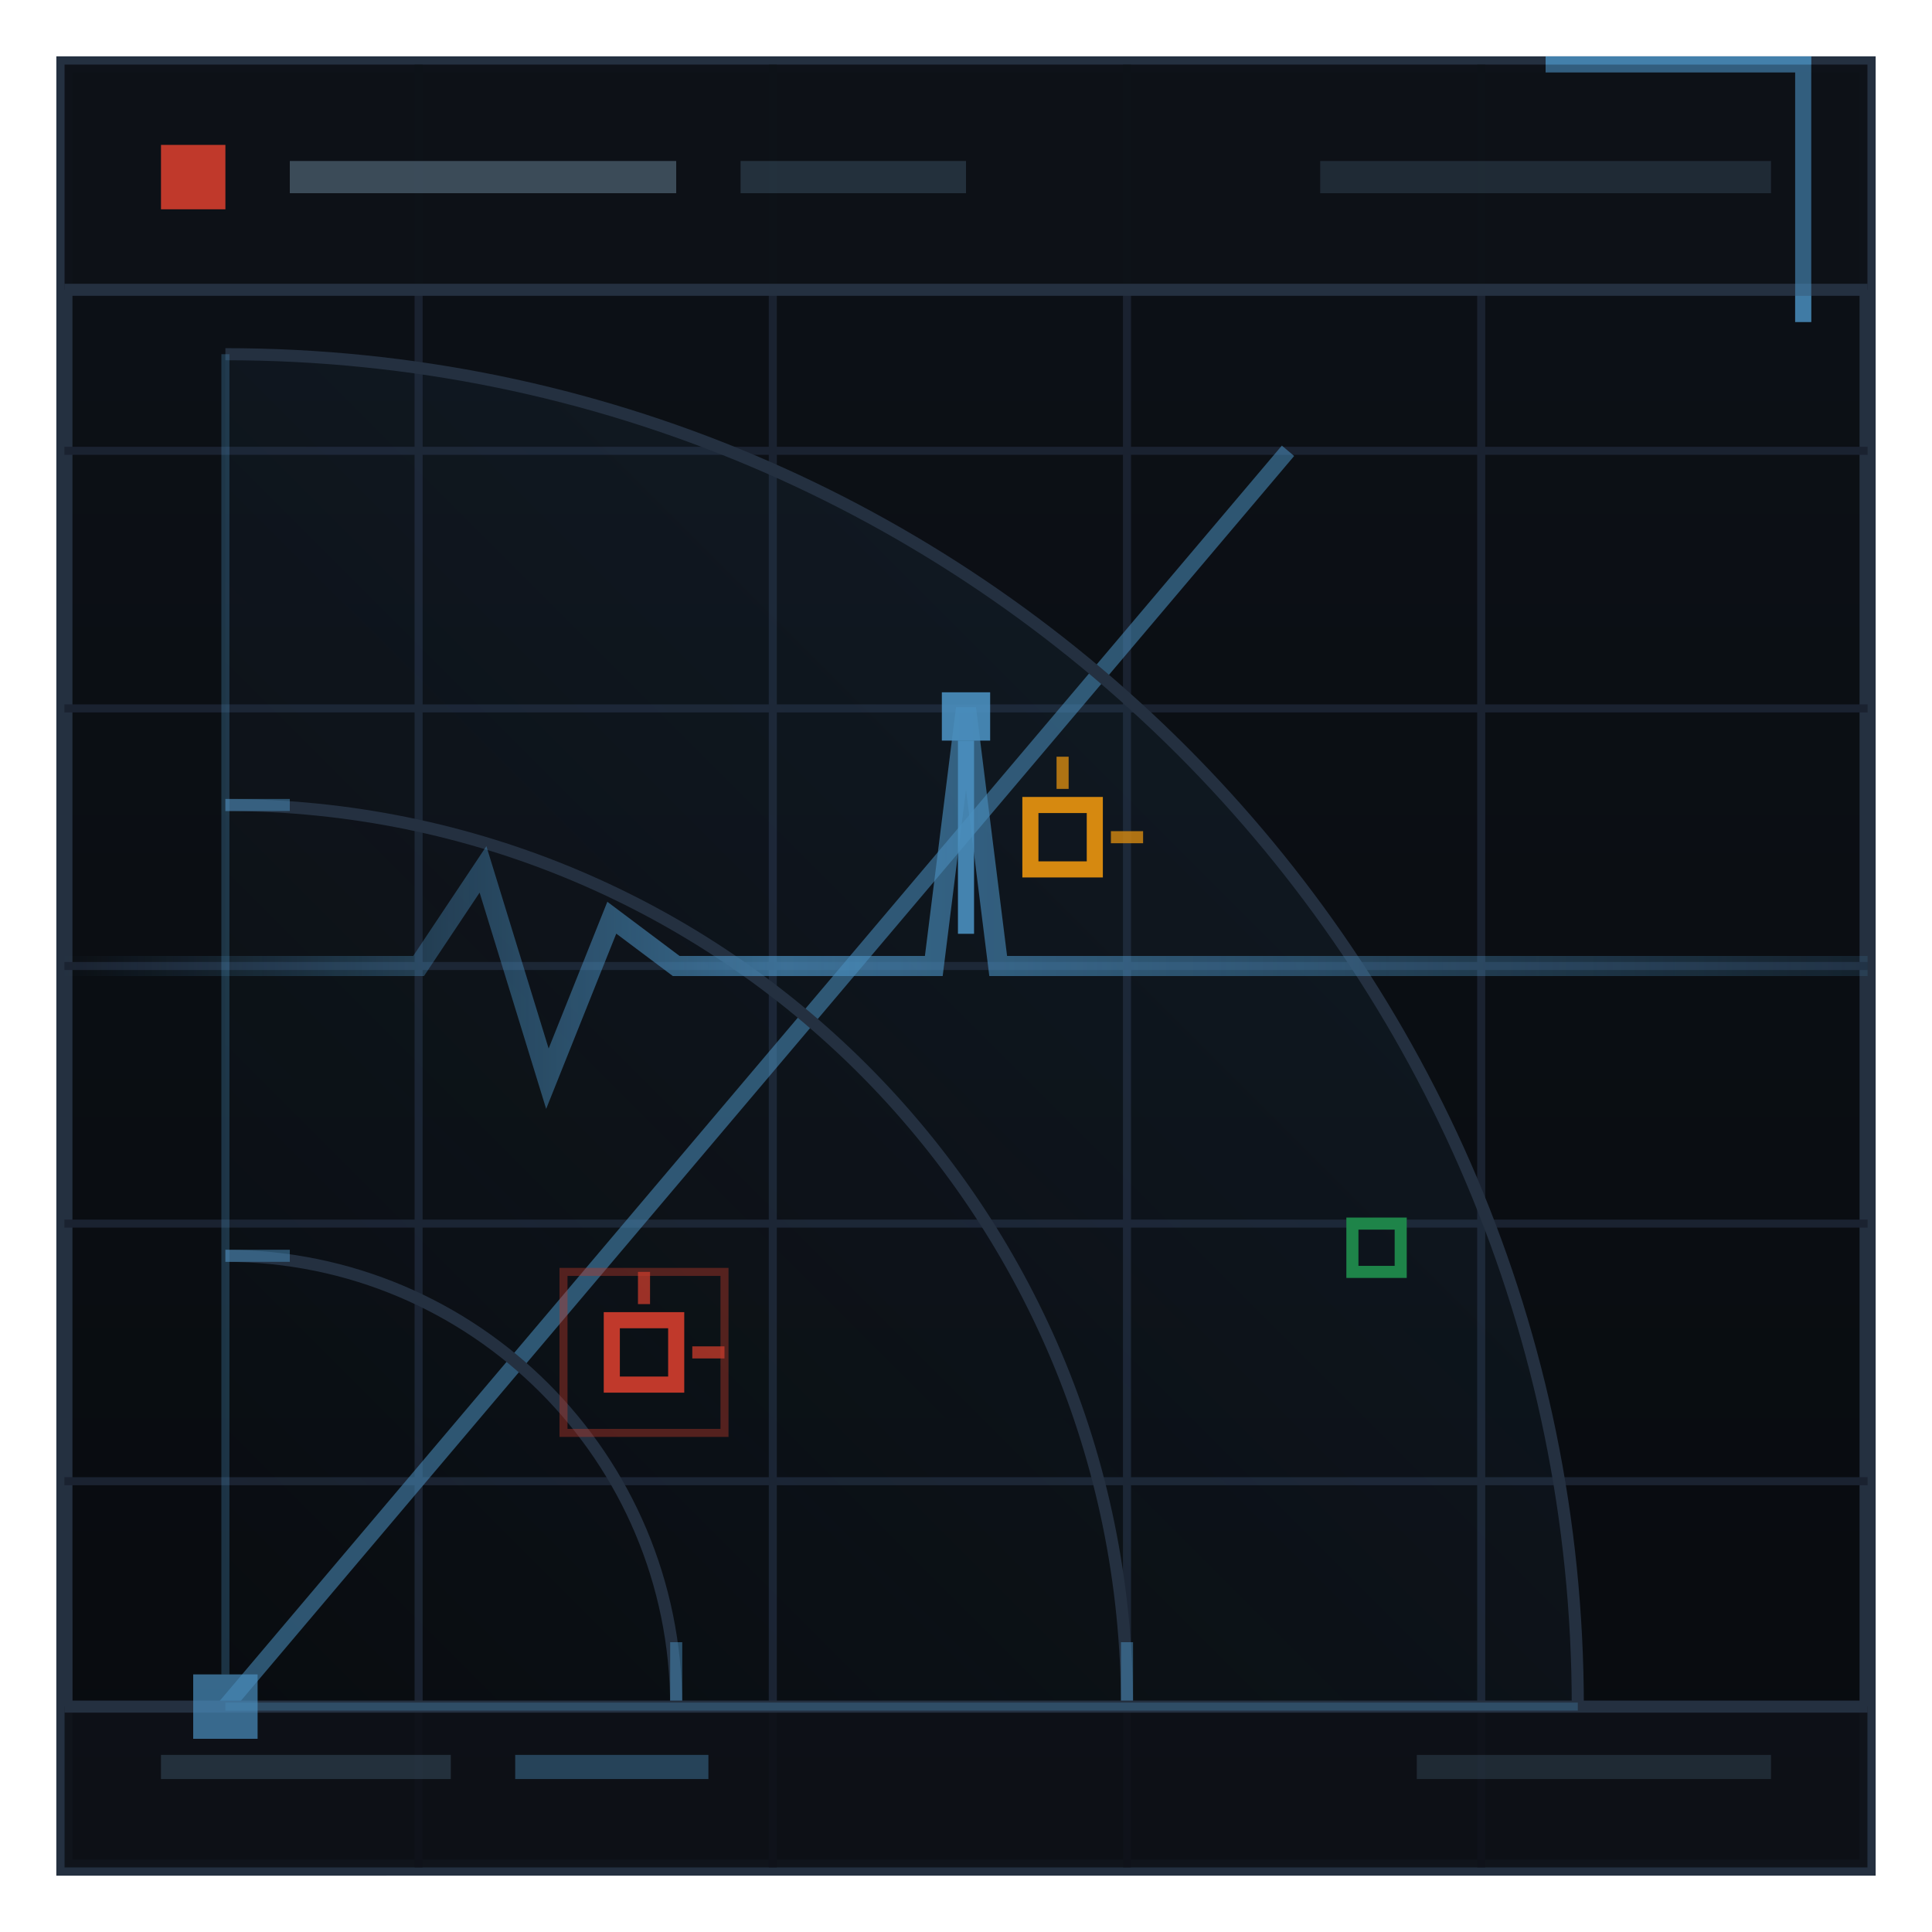
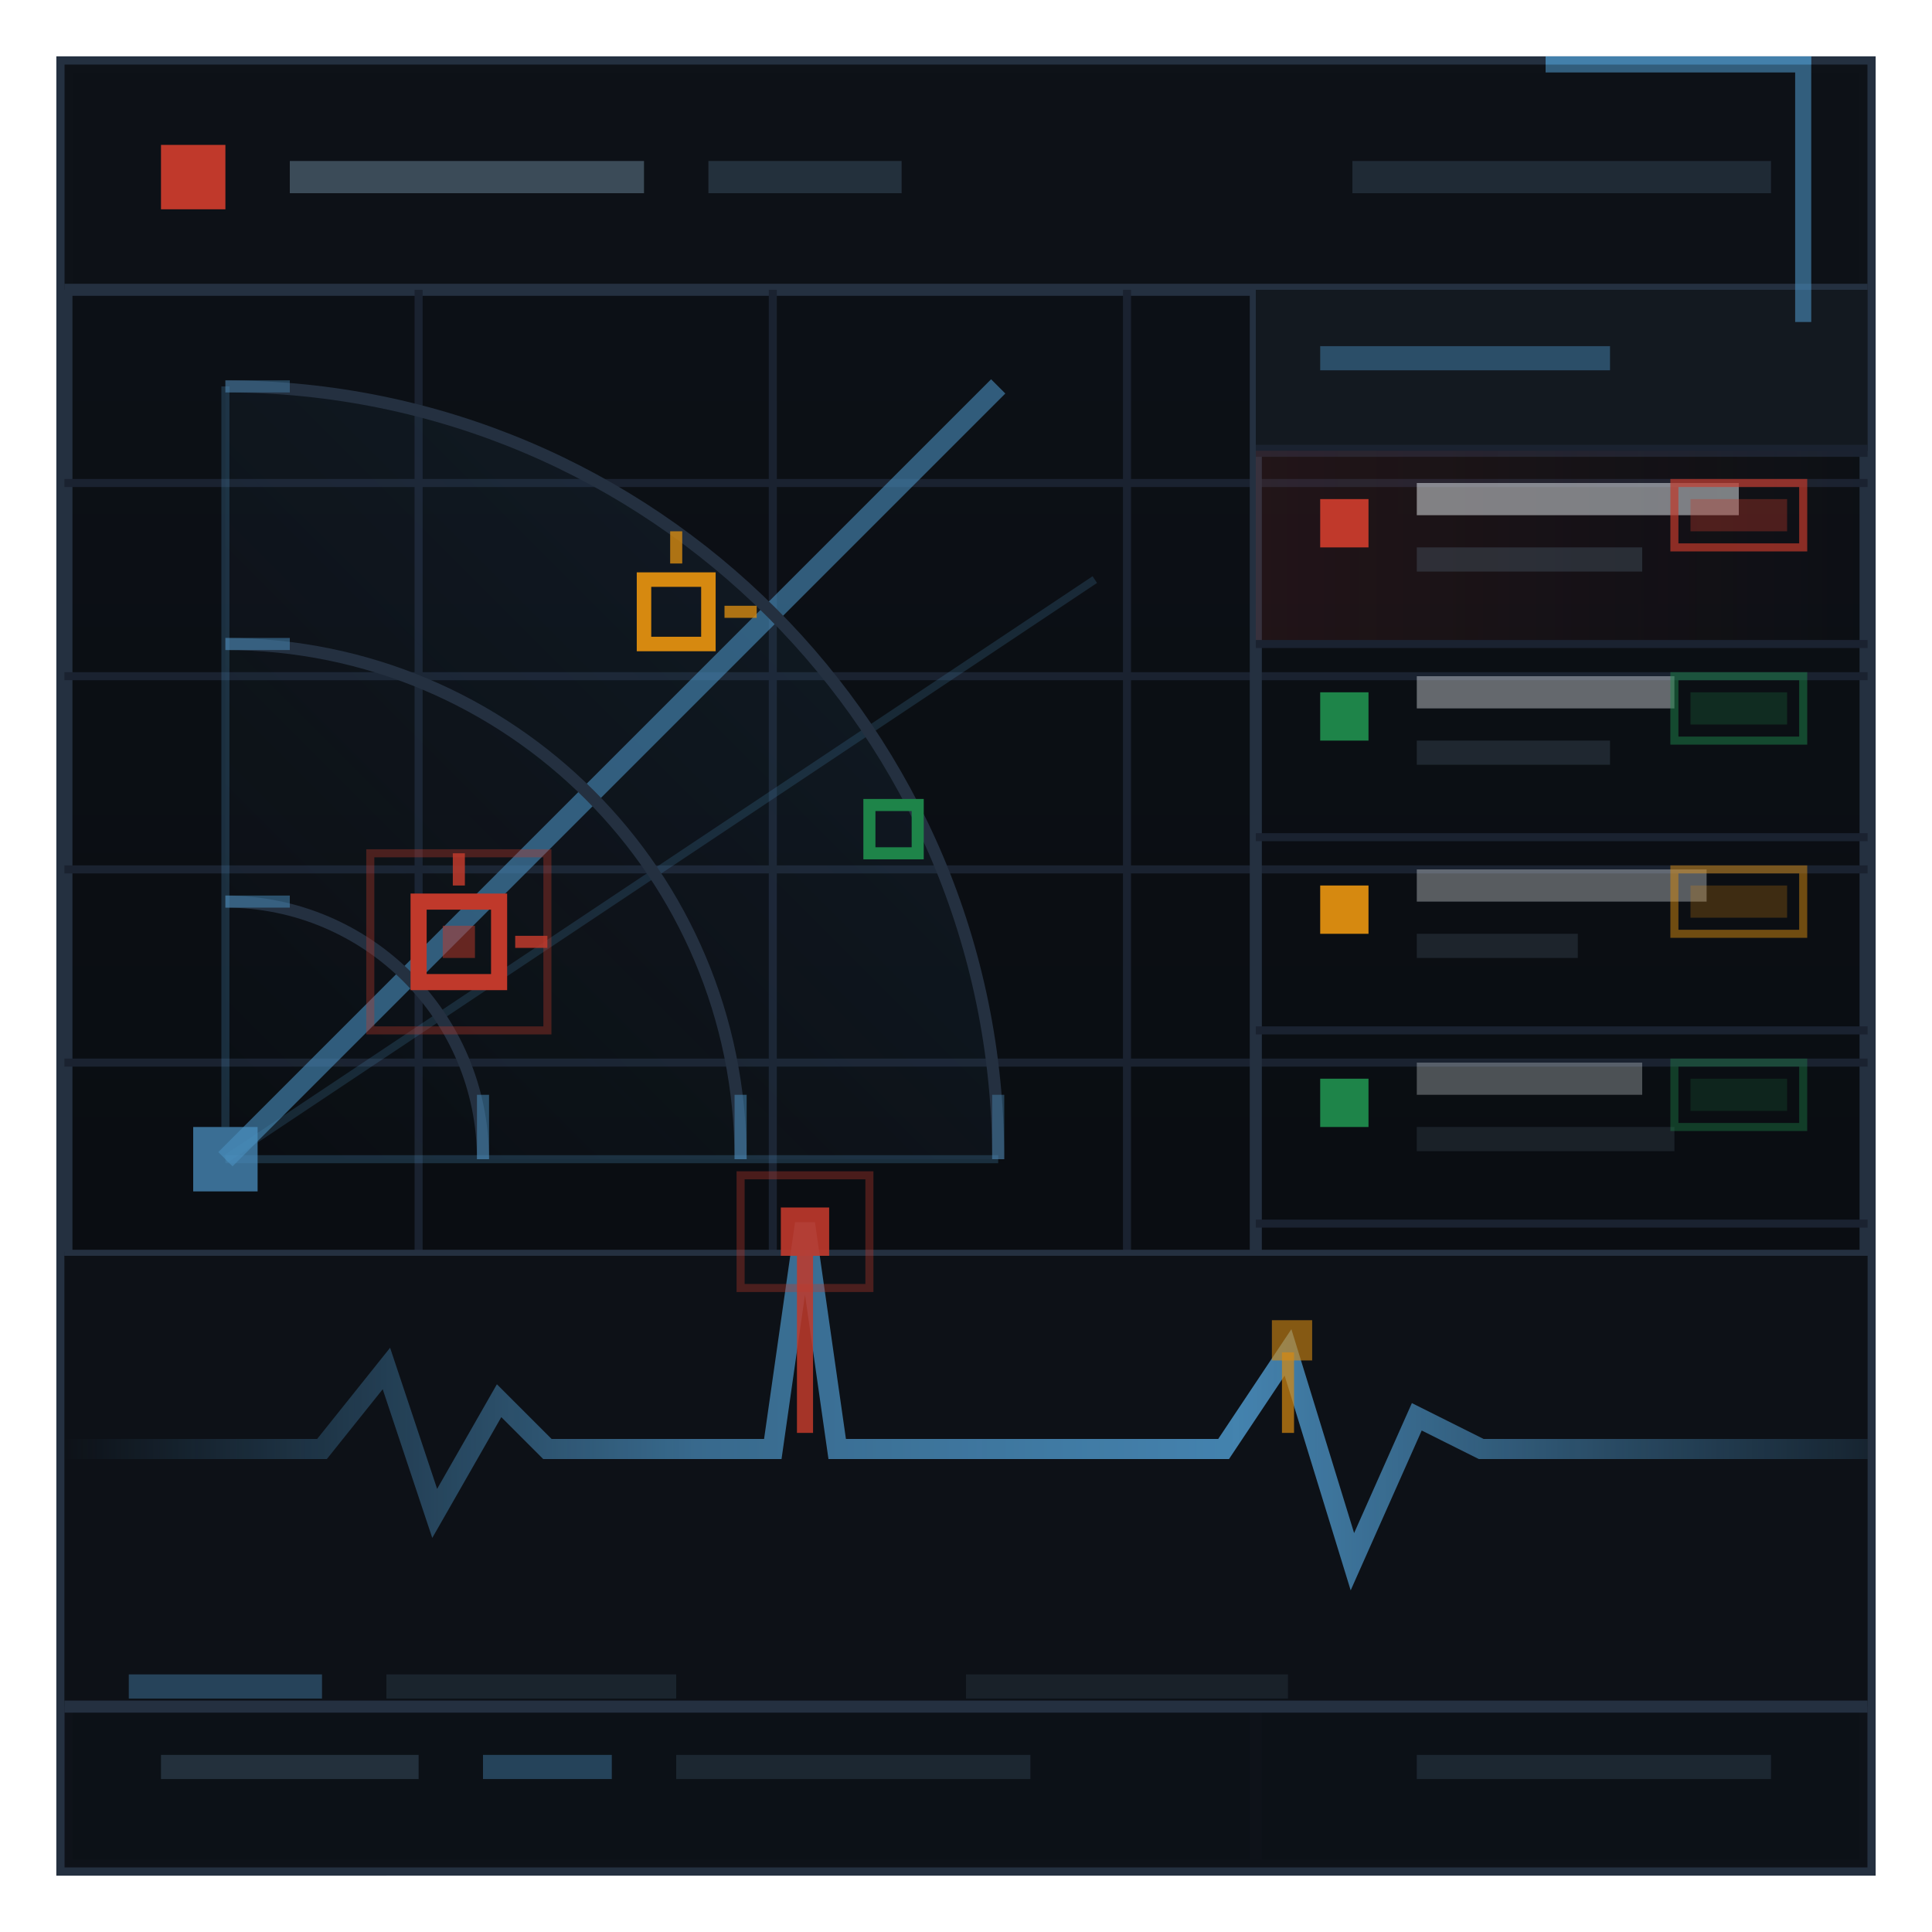
<svg xmlns="http://www.w3.org/2000/svg" viewBox="0 0 120 120" width="120" height="120" fill="none">
  <defs>
    <linearGradient id="s-bg" x1="0" y1="0" x2="0" y2="1">
      <stop offset="0%" stop-color="#0D1117" />
      <stop offset="100%" stop-color="#080B0F" />
    </linearGradient>
    <linearGradient id="s-sweep" x1="1" y1="0" x2="0" y2="1">
-       <stop offset="0%" stop-color="#4A8FBF" stop-opacity="0.55" />
+       <stop offset="0%" stop-color="#4A8FBF" stop-opacity="0.45" />
      <stop offset="100%" stop-color="#4A8FBF" stop-opacity="0" />
    </linearGradient>
    <linearGradient id="s-trace" x1="0" y1="0" x2="1" y2="0">
      <stop offset="0%" stop-color="#4A8FBF" stop-opacity="0" />
-       <stop offset="40%" stop-color="#4A8FBF" stop-opacity="0.7" />
+       <stop offset="35%" stop-color="#4A8FBF" stop-opacity="0.7" />
+       <stop offset="65%" stop-color="#4A8FBF" stop-opacity="0.9" />
      <stop offset="100%" stop-color="#4A8FBF" stop-opacity="0.15" />
+     </linearGradient>
+     <linearGradient id="s-row-crit" x1="0" y1="0" x2="1" y2="0">
+       <stop offset="0%" stop-color="#C0392B" stop-opacity="0.12" />
+       <stop offset="100%" stop-color="#C0392B" stop-opacity="0" />
    </linearGradient>
    <clipPath id="s-clip">
      <rect x="4" y="4" width="112" height="112" />
    </clipPath>
  </defs>
  <rect x="4" y="4" width="112" height="112" fill="url(#s-bg)" stroke="#243040" stroke-width="1" />
  <polyline points="96,4 112,4 112,20" stroke="#4A8FBF" stroke-width="1" opacity="0.6" />
  <polyline points="24,116 4,116 4,100" stroke="#243040" stroke-width="1" opacity="0.5" />
  <g clip-path="url(#s-clip)">
-     <line x1="4" y1="28" x2="116" y2="28" stroke="#1A2230" stroke-width="0.5" />
-     <line x1="4" y1="44" x2="116" y2="44" stroke="#1A2230" stroke-width="0.5" />
-     <line x1="4" y1="60" x2="116" y2="60" stroke="#1A2230" stroke-width="0.5" />
-     <line x1="4" y1="76" x2="116" y2="76" stroke="#1A2230" stroke-width="0.5" />
-     <line x1="4" y1="92" x2="116" y2="92" stroke="#1A2230" stroke-width="0.5" />
-     <line x1="26" y1="4" x2="26" y2="116" stroke="#1A2230" stroke-width="0.5" />
-     <line x1="48" y1="4" x2="48" y2="116" stroke="#1A2230" stroke-width="0.5" />
-     <line x1="70" y1="4" x2="70" y2="116" stroke="#1A2230" stroke-width="0.5" />
-     <line x1="92" y1="4" x2="92" y2="116" stroke="#1A2230" stroke-width="0.5" />
-     <path d="M 14 106          L 14 22          A 84 84 0 0 1 98 106          Z" fill="url(#s-sweep)" opacity="0.18" />
-     <line x1="14" y1="106" x2="80" y2="28" stroke="#4A8FBF" stroke-width="1" opacity="0.55" />
-     <path d="M 14 78  A 28 28 0 0 1 42 106" stroke="#243040" stroke-width="0.75" fill="none" />
-     <path d="M 14 50  A 56 56 0 0 1 70 106" stroke="#243040" stroke-width="0.75" fill="none" />
-     <path d="M 14 22  A 84 84 0 0 1 98 106" stroke="#243040" stroke-width="0.75" fill="none" />
-     <line x1="14" y1="78" x2="18" y2="78" stroke="#4A8FBF" stroke-width="0.75" opacity="0.5" />
-     <line x1="14" y1="50" x2="18" y2="50" stroke="#4A8FBF" stroke-width="0.75" opacity="0.5" />
-     <line x1="42" y1="106" x2="42" y2="102" stroke="#4A8FBF" stroke-width="0.75" opacity="0.5" />
-     <line x1="70" y1="106" x2="70" y2="102" stroke="#4A8FBF" stroke-width="0.75" opacity="0.5" />
-     <polyline points="4,60 20,60 26,60 30,54 34,67 38,57 42,60 54,60 58,60 60,44 62,60 66,60 92,60 116,60" stroke="url(#s-trace)" stroke-width="1.25" fill="none" />
-     <line x1="60" y1="46" x2="60" y2="58" stroke="#4A8FBF" stroke-width="1" opacity="0.9" />
-     <rect x="58.5" y="43" width="3" height="3" fill="#4A8FBF" opacity="0.9" />
-     <rect x="38" y="82" width="4" height="4" fill="none" stroke="#C0392B" stroke-width="1" />
-     <line x1="40" y1="79" x2="40" y2="81" stroke="#C0392B" stroke-width="0.75" opacity="0.8" />
-     <line x1="43" y1="84" x2="45" y2="84" stroke="#C0392B" stroke-width="0.75" opacity="0.8" />
-     <rect x="35" y="79" width="10" height="10" fill="none" stroke="#C0392B" stroke-width="0.5" opacity="0.4" />
-     <rect x="64" y="50" width="4" height="4" fill="none" stroke="#D68910" stroke-width="1" />
-     <line x1="66" y1="47" x2="66" y2="49" stroke="#D68910" stroke-width="0.75" opacity="0.8" />
-     <line x1="69" y1="52" x2="71" y2="52" stroke="#D68910" stroke-width="0.75" opacity="0.8" />
-     <rect x="84" y="76" width="3" height="3" fill="none" stroke="#1E8449" stroke-width="0.75" />
-     <rect x="4" y="4" width="112" height="14" fill="#0D1117" opacity="0.95" />
+     <rect x="4" y="4" width="112" height="14" fill="#0D1117" opacity="0.98" />
    <line x1="4" y1="18" x2="116" y2="18" stroke="#243040" stroke-width="0.75" />
    <rect x="10" y="9" width="4" height="4" fill="#C0392B" />
-     <rect x="18" y="10" width="24" height="2" fill="#5A7184" opacity="0.6" rx="0" />
-     <rect x="46" y="10" width="14" height="2" fill="#3A4F61" opacity="0.5" rx="0" />
-     <rect x="82" y="10" width="28" height="2" fill="#3A4F61" opacity="0.4" rx="0" />
-     <rect x="4" y="106" width="112" height="10" fill="#0D1117" opacity="0.9" />
+     <rect x="18" y="10" width="22" height="2" fill="#5A7184" opacity="0.6" />
+     <rect x="44" y="10" width="12" height="2" fill="#3A4F61" opacity="0.5" />
+     <rect x="84" y="10" width="26" height="2" fill="#3A4F61" opacity="0.4" />
+     <line x1="4" y1="30" x2="116" y2="30" stroke="#1A2230" stroke-width="0.5" />
+     <line x1="4" y1="42" x2="116" y2="42" stroke="#1A2230" stroke-width="0.5" />
+     <line x1="4" y1="54" x2="116" y2="54" stroke="#1A2230" stroke-width="0.5" />
+     <line x1="4" y1="66" x2="116" y2="66" stroke="#1A2230" stroke-width="0.5" />
+     <line x1="4" y1="78" x2="78" y2="78" stroke="#1A2230" stroke-width="0.5" />
+     <line x1="26" y1="18" x2="26" y2="78" stroke="#1A2230" stroke-width="0.5" />
+     <line x1="48" y1="18" x2="48" y2="78" stroke="#1A2230" stroke-width="0.5" />
+     <line x1="70" y1="18" x2="70" y2="78" stroke="#1A2230" stroke-width="0.5" />
+     <path d="M 14 72          L 14 24          A 48 48 0 0 1 62 72          Z" fill="url(#s-sweep)" opacity="0.22" />
+     <line x1="14" y1="72" x2="62" y2="24" stroke="#4A8FBF" stroke-width="1.25" opacity="0.6" />
+     <line x1="14" y1="72" x2="68" y2="36" stroke="#4A8FBF" stroke-width="0.5" opacity="0.2" />
+     <path d="M 14 56  A 16 16 0 0 1 30 72" stroke="#243040" stroke-width="0.75" fill="none" />
+     <path d="M 14 40  A 32 32 0 0 1 46 72" stroke="#243040" stroke-width="0.75" fill="none" />
+     <path d="M 14 24  A 48 48 0 0 1 62 72" stroke="#243040" stroke-width="0.75" fill="none" />
+     <line x1="14" y1="56" x2="18" y2="56" stroke="#4A8FBF" stroke-width="0.75" opacity="0.5" />
+     <line x1="14" y1="40" x2="18" y2="40" stroke="#4A8FBF" stroke-width="0.75" opacity="0.5" />
+     <line x1="14" y1="24" x2="18" y2="24" stroke="#4A8FBF" stroke-width="0.75" opacity="0.4" />
+     <line x1="30" y1="72" x2="30" y2="68" stroke="#4A8FBF" stroke-width="0.75" opacity="0.5" />
+     <line x1="46" y1="72" x2="46" y2="68" stroke="#4A8FBF" stroke-width="0.75" opacity="0.5" />
+     <line x1="62" y1="72" x2="62" y2="68" stroke="#4A8FBF" stroke-width="0.75" opacity="0.4" />
+     <rect x="26" y="56" width="5" height="5" fill="none" stroke="#C0392B" stroke-width="1" />
+     <line x1="28.5" y1="53" x2="28.5" y2="55" stroke="#C0392B" stroke-width="0.75" opacity="0.85" />
+     <line x1="32" y1="58.5" x2="34" y2="58.5" stroke="#C0392B" stroke-width="0.75" opacity="0.85" />
+     <rect x="23" y="53" width="11" height="11" fill="none" stroke="#C0392B" stroke-width="0.5" opacity="0.35" />
+     <rect x="27.5" y="57.5" width="2" height="2" fill="#C0392B" opacity="0.5" />
+     <rect x="40" y="36" width="4" height="4" fill="none" stroke="#D68910" stroke-width="0.9" />
+     <line x1="42" y1="33" x2="42" y2="35" stroke="#D68910" stroke-width="0.75" opacity="0.8" />
+     <line x1="45" y1="38" x2="47" y2="38" stroke="#D68910" stroke-width="0.75" opacity="0.8" />
+     <rect x="54" y="50" width="3" height="3" fill="none" stroke="#1E8449" stroke-width="0.75" />
+     <rect x="12" y="70" width="4" height="4" fill="#4A8FBF" opacity="0.75" />
+     <line x1="14" y1="24" x2="14" y2="70" stroke="#4A8FBF" stroke-width="0.5" opacity="0.25" />
+     <line x1="14" y1="72" x2="62" y2="72" stroke="#4A8FBF" stroke-width="0.5" opacity="0.25" />
+     <line x1="78" y1="18" x2="78" y2="116" stroke="#243040" stroke-width="0.75" />
+     <rect x="78" y="18" width="38" height="10" fill="#131920" />
+     <line x1="78" y1="28" x2="116" y2="28" stroke="#1A2230" stroke-width="0.75" />
+     <rect x="82" y="21.5" width="18" height="1.5" fill="#4A8FBF" opacity="0.45" />
+     <rect x="78" y="28" width="38" height="12" fill="url(#s-row-crit)" />
+     <line x1="78" y1="40" x2="116" y2="40" stroke="#1A2230" stroke-width="0.5" />
+     <rect x="82" y="31" width="3" height="3" fill="#C0392B" />
+     <rect x="88" y="30" width="20" height="2" fill="#E8EDF2" opacity="0.5" />
+     <rect x="88" y="34" width="14" height="1.5" fill="#5A7184" opacity="0.3" />
+     <rect x="104" y="30" width="8" height="4" fill="none" stroke="#C0392B" stroke-width="0.5" opacity="0.7" />
+     <rect x="105" y="31" width="6" height="2" fill="#C0392B" opacity="0.35" />
+     <line x1="78" y1="52" x2="116" y2="52" stroke="#1A2230" stroke-width="0.5" />
+     <rect x="82" y="43" width="3" height="3" fill="#1E8449" />
+     <rect x="88" y="42" width="16" height="2" fill="#E8EDF2" opacity="0.4" />
+     <rect x="88" y="46" width="12" height="1.5" fill="#5A7184" opacity="0.25" />
+     <rect x="104" y="42" width="8" height="4" fill="none" stroke="#1E8449" stroke-width="0.5" opacity="0.5" />
+     <rect x="105" y="43" width="6" height="2" fill="#1E8449" opacity="0.25" />
+     <line x1="78" y1="64" x2="116" y2="64" stroke="#1A2230" stroke-width="0.5" />
+     <rect x="82" y="55" width="3" height="3" fill="#D68910" />
+     <rect x="88" y="54" width="18" height="2" fill="#E8EDF2" opacity="0.35" />
+     <rect x="88" y="58" width="10" height="1.5" fill="#5A7184" opacity="0.22" />
+     <rect x="104" y="54" width="8" height="4" fill="none" stroke="#D68910" stroke-width="0.5" opacity="0.5" />
+     <rect x="105" y="55" width="6" height="2" fill="#D68910" opacity="0.25" />
+     <line x1="78" y1="76" x2="116" y2="76" stroke="#1A2230" stroke-width="0.5" />
+     <rect x="82" y="67" width="3" height="3" fill="#1E8449" />
+     <rect x="88" y="66" width="14" height="2" fill="#E8EDF2" opacity="0.3" />
+     <rect x="88" y="70" width="16" height="1.5" fill="#5A7184" opacity="0.2" />
+     <rect x="104" y="66" width="8" height="4" fill="none" stroke="#1E8449" stroke-width="0.5" opacity="0.4" />
+     <rect x="105" y="67" width="6" height="2" fill="#1E8449" opacity="0.2" />
+     <line x1="4" y1="78" x2="116" y2="78" stroke="#243040" stroke-width="0.75" />
+     <rect x="4" y="78" width="112" height="28" fill="#0D1117" />
+     <polyline points="4,90 16,90 20,90 24,85 27,94 31,87 34,90 44,90 48,90 50,76 52,90 56,90 72,90 76,90 80,84 84,97 88,88 92,90 116,90" stroke="url(#s-trace)" stroke-width="1.25" fill="none" />
+     <line x1="50" y1="78" x2="50" y2="89" stroke="#C0392B" stroke-width="1" opacity="0.85" />
+     <rect x="48.5" y="75" width="3" height="3" fill="#C0392B" opacity="0.9" />
+     <rect x="46" y="73" width="8" height="7" fill="none" stroke="#C0392B" stroke-width="0.5" opacity="0.35" />
+     <line x1="80" y1="84" x2="80" y2="89" stroke="#D68910" stroke-width="0.75" opacity="0.7" />
+     <rect x="79" y="82" width="2.5" height="2.5" fill="#D68910" opacity="0.6" />
+     <rect x="8" y="104" width="12" height="1.5" fill="#4A8FBF" opacity="0.4" />
+     <rect x="24" y="104" width="18" height="1.5" fill="#3A4F61" opacity="0.3" />
+     <rect x="60" y="104" width="20" height="1.5" fill="#3A4F61" opacity="0.25" />
+     <rect x="4" y="106" width="112" height="10" fill="#0D1117" opacity="0.95" />
    <line x1="4" y1="106" x2="116" y2="106" stroke="#243040" stroke-width="0.75" />
-     <rect x="10" y="109" width="18" height="1.5" fill="#3A4F61" opacity="0.5" />
-     <rect x="32" y="109" width="12" height="1.5" fill="#4A8FBF" opacity="0.4" />
-     <rect x="88" y="109" width="22" height="1.5" fill="#3A4F61" opacity="0.4" />
-     <rect x="12" y="104" width="4" height="4" fill="#4A8FBF" opacity="0.7" />
-     <line x1="14" y1="22" x2="14" y2="104" stroke="#4A8FBF" stroke-width="0.5" opacity="0.3" />
-     <line x1="14" y1="106" x2="98" y2="106" stroke="#4A8FBF" stroke-width="0.5" opacity="0.3" />
+     <rect x="10" y="109" width="16" height="1.5" fill="#3A4F61" opacity="0.5" />
+     <rect x="30" y="109" width="8" height="1.5" fill="#4A8FBF" opacity="0.4" />
+     <rect x="42" y="109" width="22" height="1.5" fill="#3A4F61" opacity="0.35" />
+     <rect x="88" y="109" width="22" height="1.5" fill="#3A4F61" opacity="0.35" />
  </g>
  <polyline points="96,4 112,4 112,20" stroke="#4A8FBF" stroke-width="1" opacity="0.6" />
</svg>
